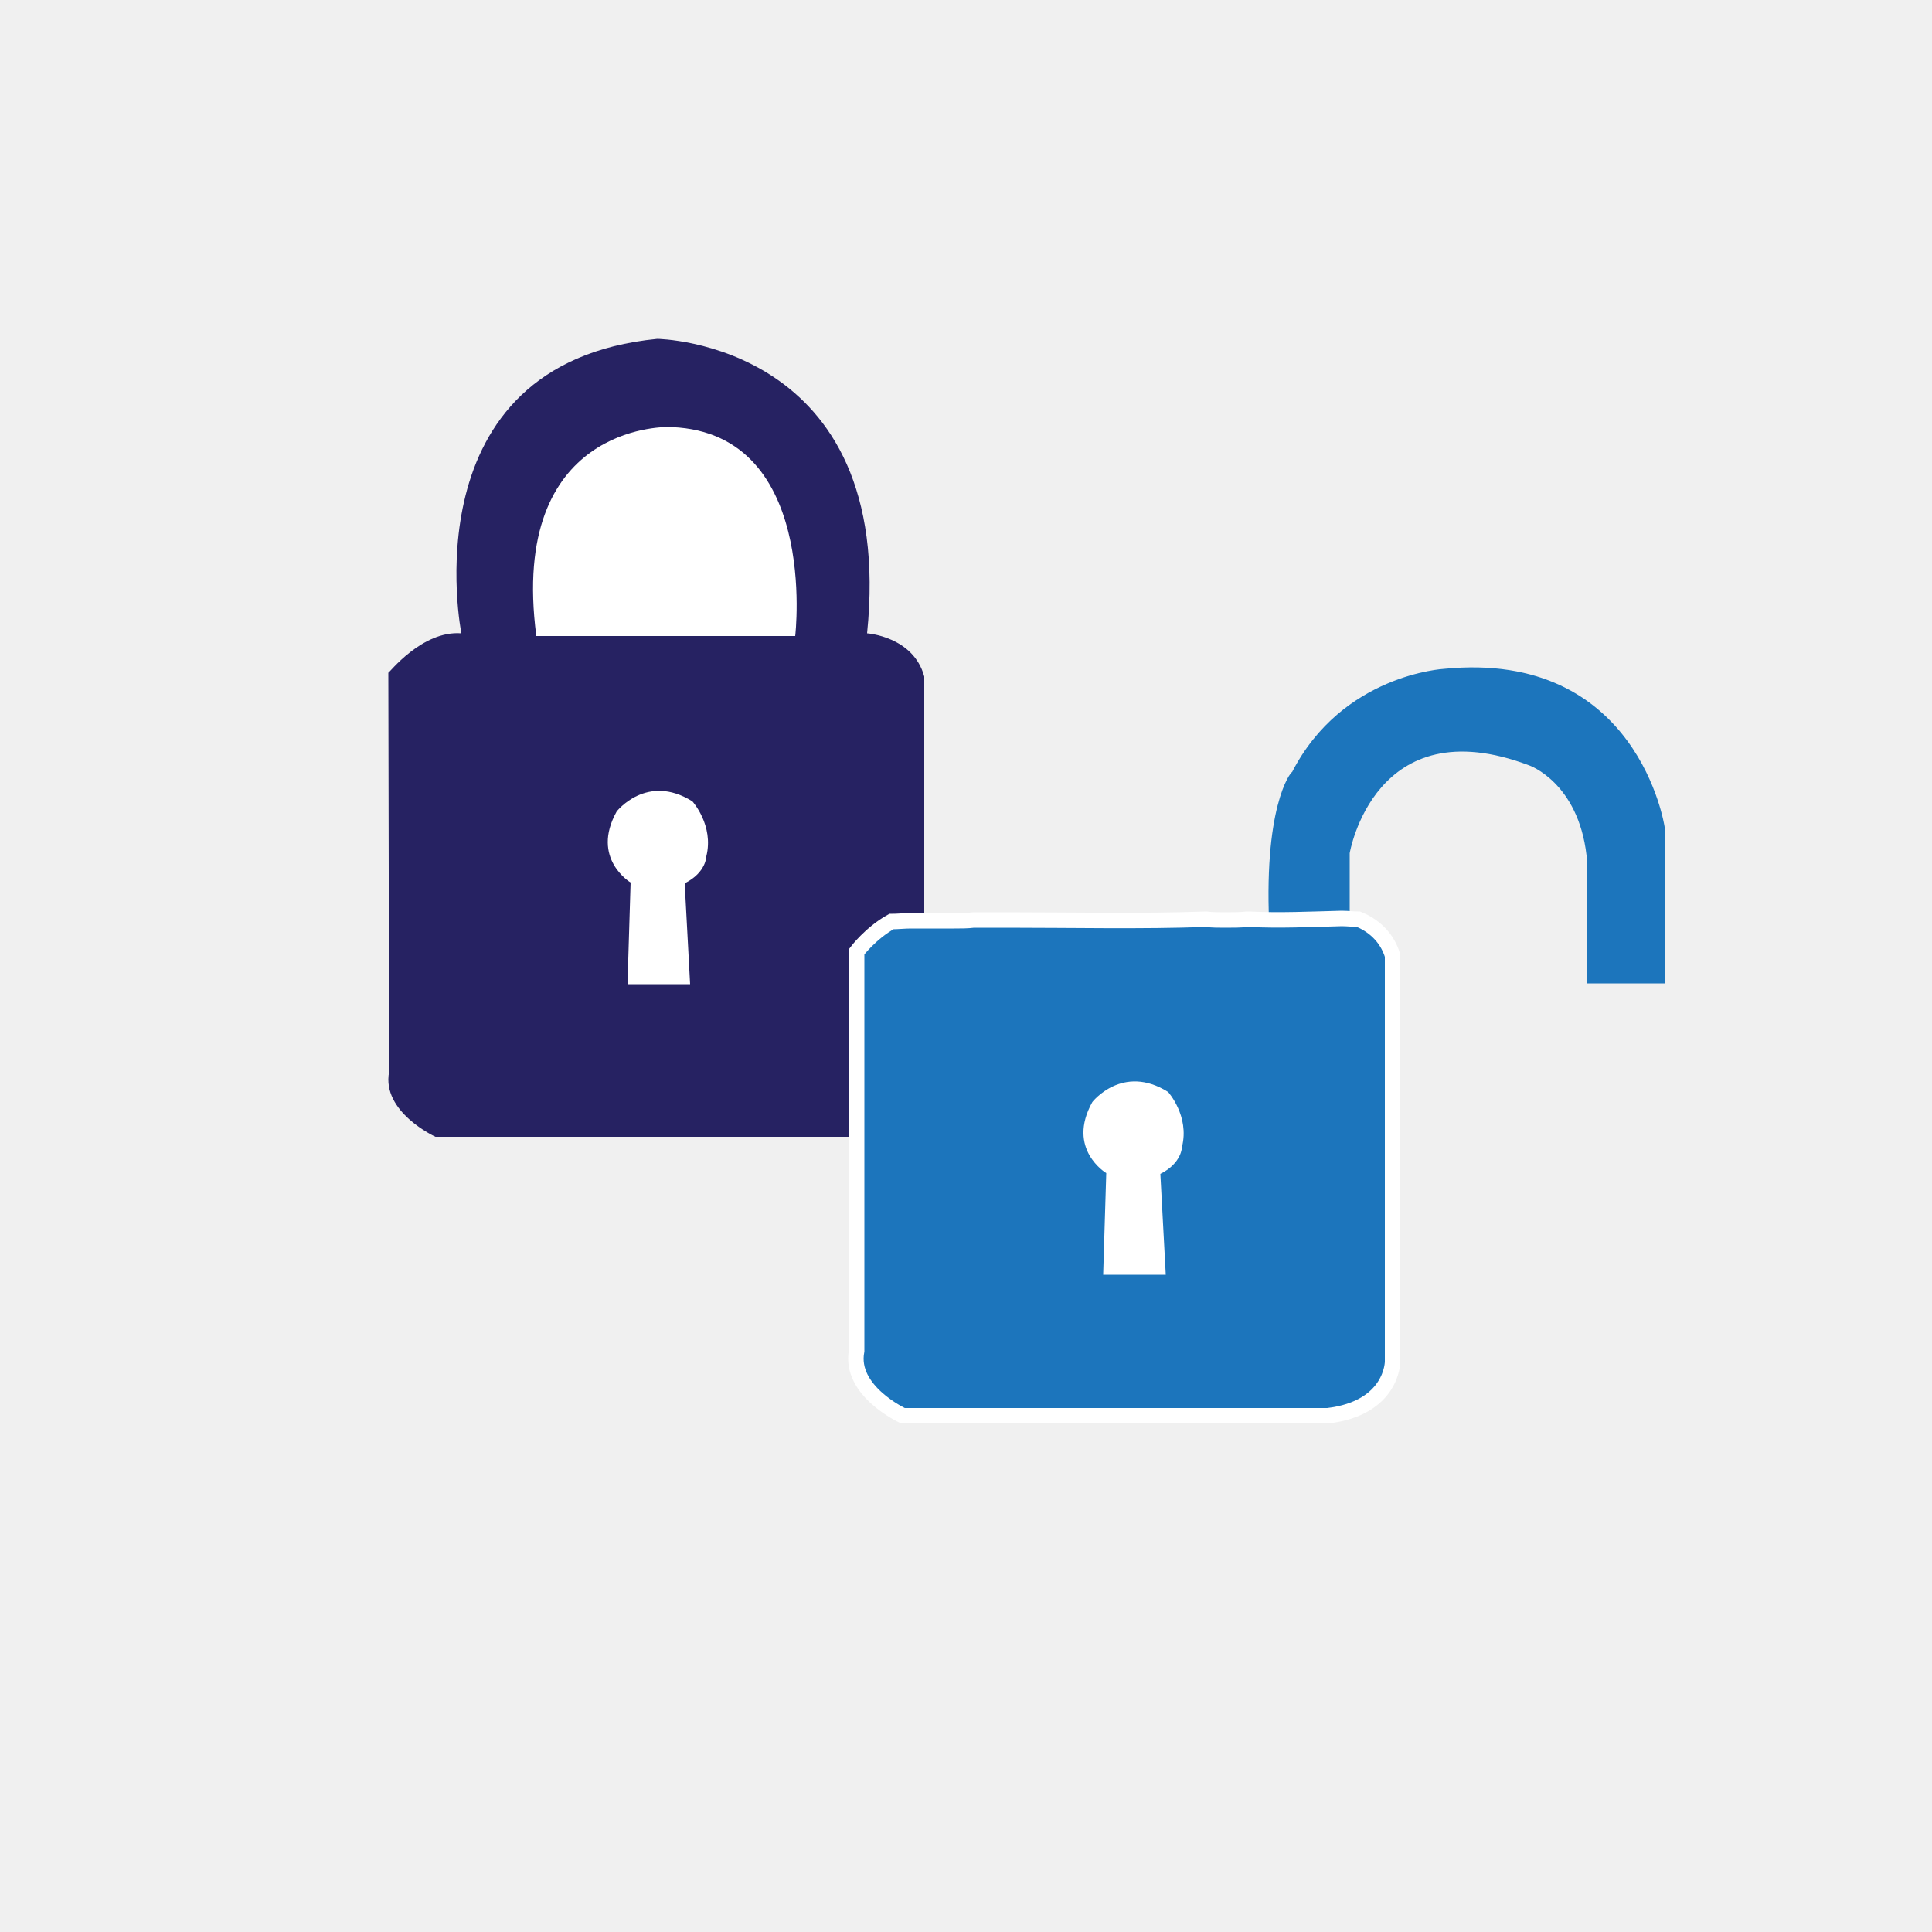
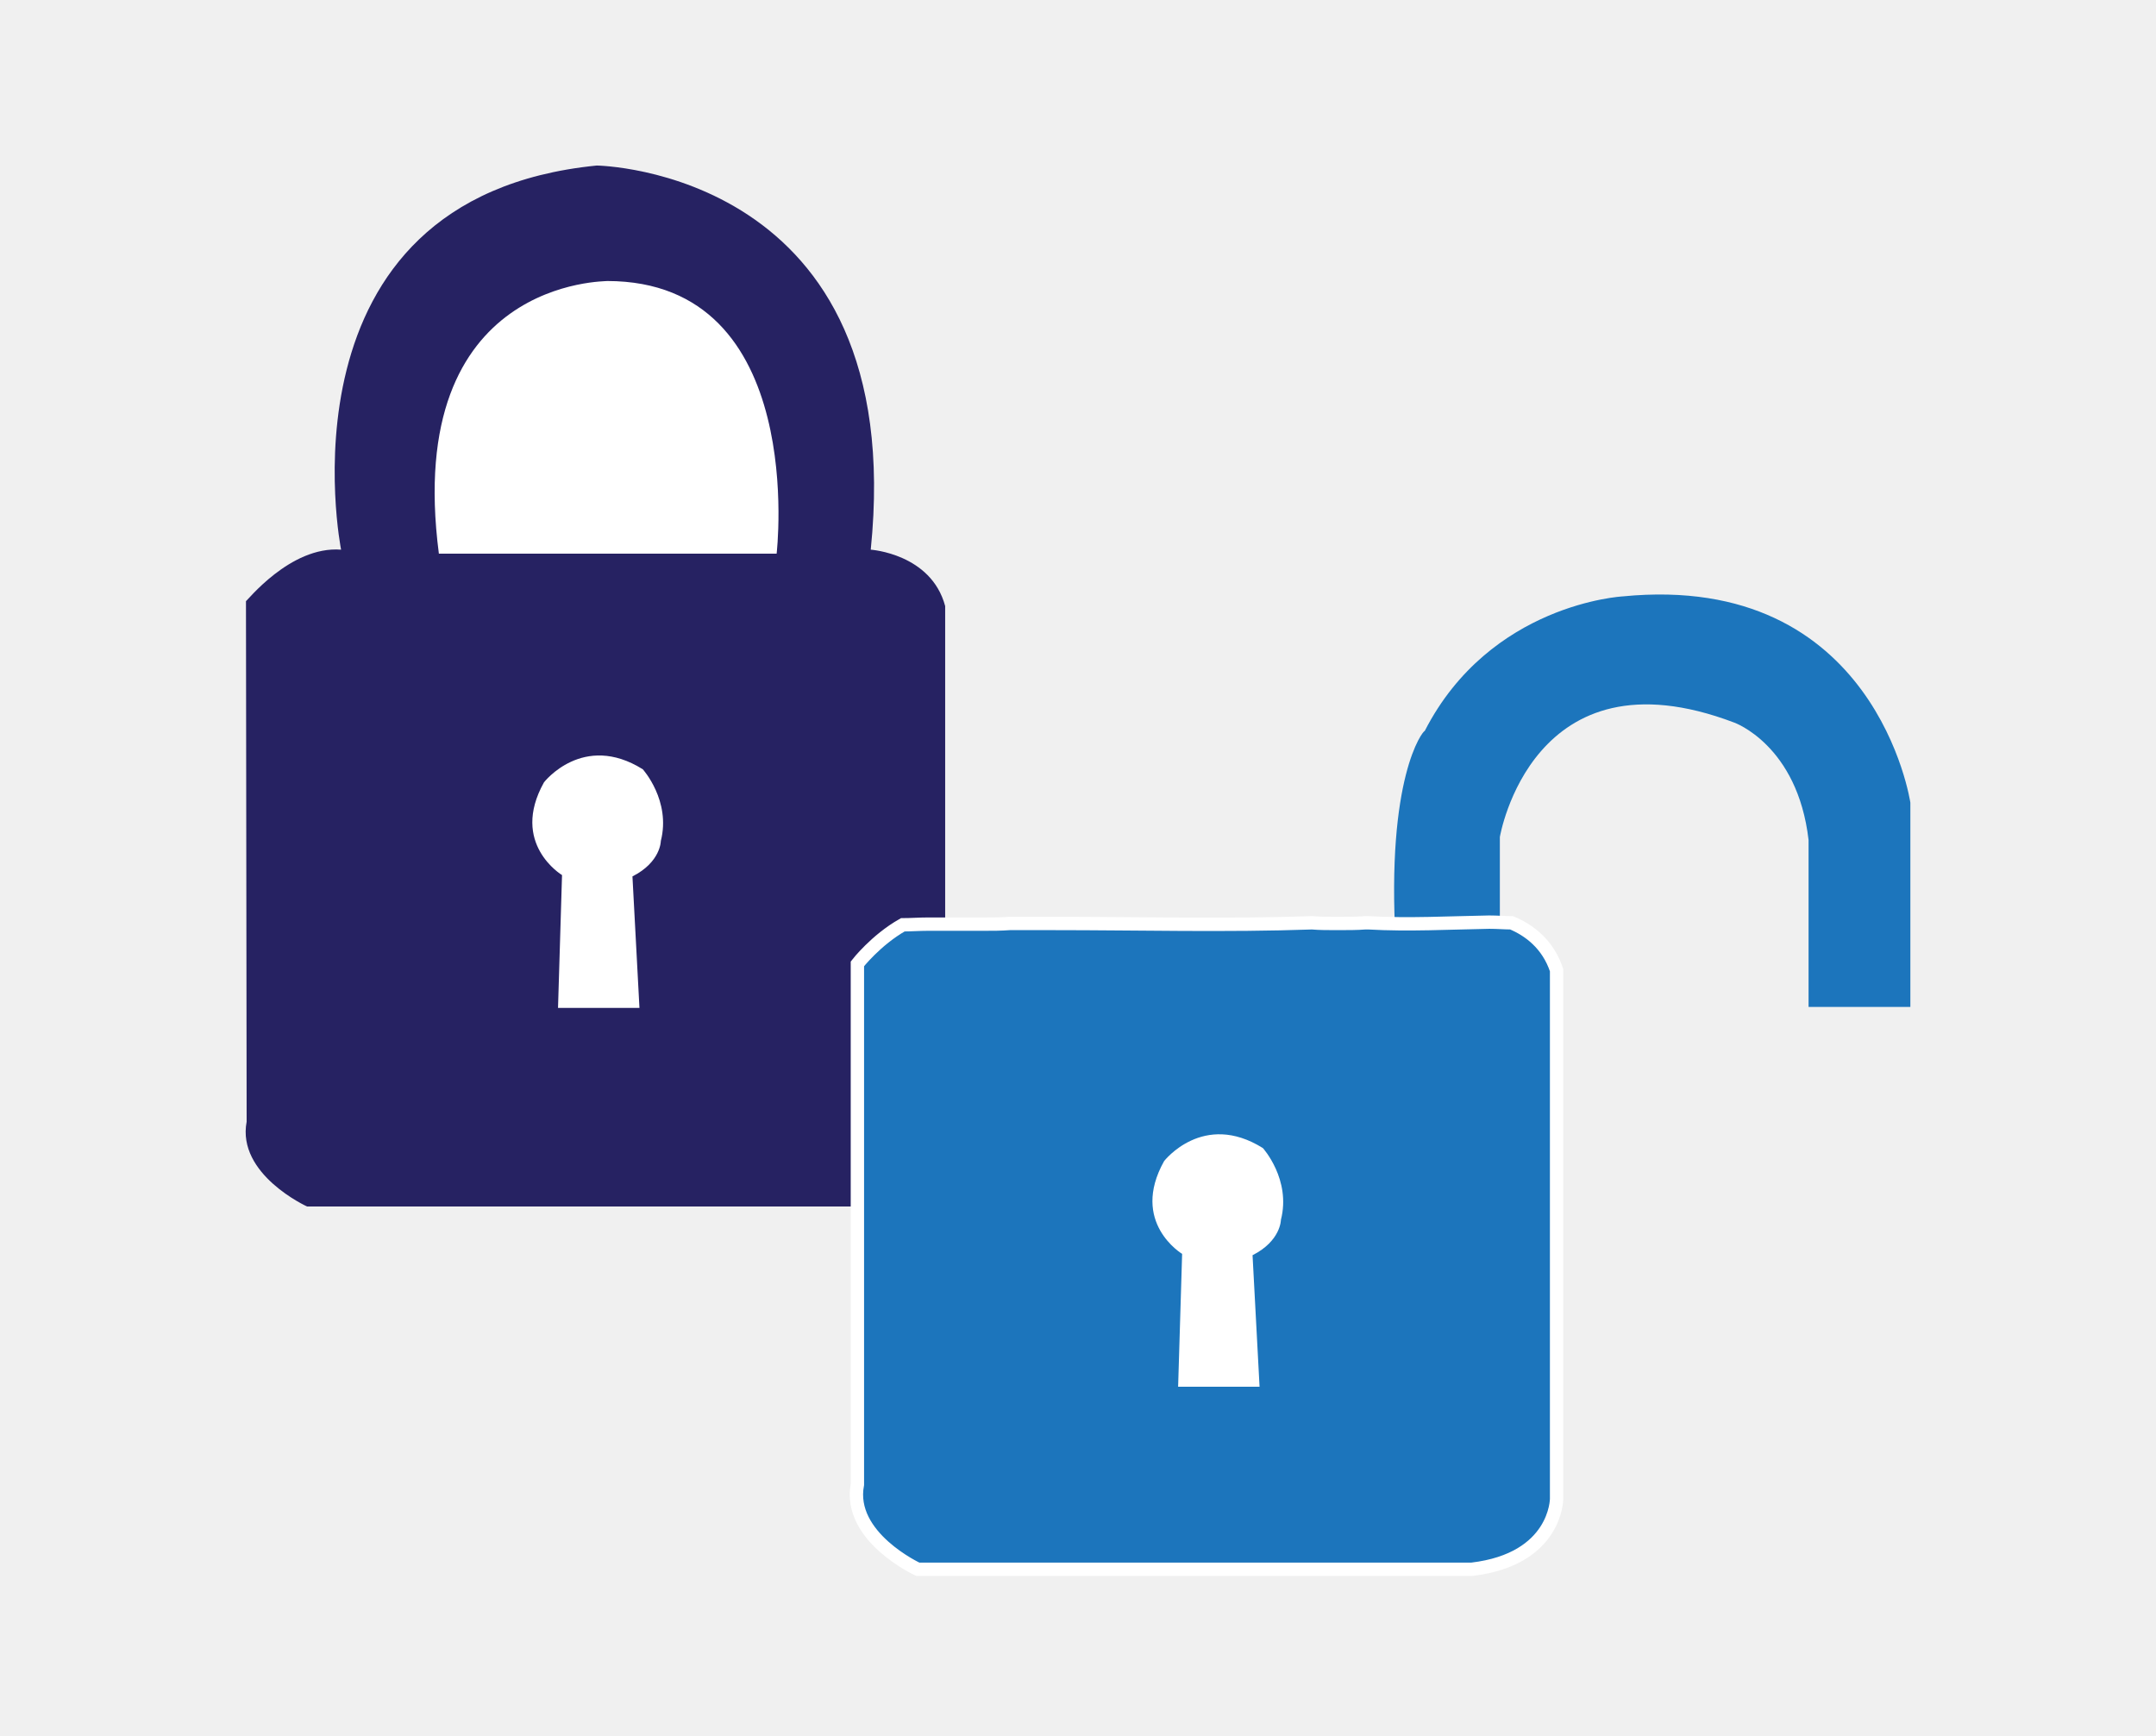
- <svg xmlns="http://www.w3.org/2000/svg" version="1.1" id="Layer_1" x="0px" y="0px" viewBox="0 0 500 500" enable-background="new 0 0 500 500" xml:space="preserve">
-   <path fill="#262262" d="M119.4,163.9c0,0-14-69.8,50.7-76.2c0,0,62,0.8,54.3,76.2c0,0,12,0.8,14.8,11.2v105.1c0,0,0,12-16.8,14  H112.7c0,0-14-6.4-12-16.8l-0.2-103.3C100.6,174.3,109.2,163.1,119.4,163.9z" />
-   <path fill="#FFFFFF" d="M163.2,228.4c0,0-10.4-6.2-3.6-18.4c0,0,7.8-10,19.6-2.6c0,0,5.6,6.2,3.6,14.2c0,0,0,4.2-5.6,7l1.4,26.1  h-16.2L163.2,228.4z" />
-   <path fill="#FFFFFF" d="M283.8,297.4c0,0-10.4-6.2-3.6-18.4c0,0,7.8-10,19.6-2.6c0,0,5.6,6.2,3.6,14.2c0,0,0,4.2-5.6,7l1.4,26.1H283  L283.8,297.4z" />
-   <path fill="#1C75BC" d="M328.6,241.9h20.7v-21.1c0,0,6.4-37.9,46.5-22.7c0,0,12.6,4.4,14.8,23.3v33.1h20.2V214  c0,0-6.8-45.9-57.1-40.9c0,0-26.3,1.4-39.3,26.7C334,199.8,326.7,209,328.6,241.9z" />
-   <path fill="#1C75BC" stroke="#FFFFFF" stroke-width="4" stroke-miterlimit="10" d="M351.6,237.9c-1.4,0-2.8-0.2-4.4-0.2  c-7.8,0.2-16,0.6-23.9,0.2c-0.2,0-0.2,0-0.6,0c-1.6,0.2-3.6,0.2-5.6,0.2c-1.6,0-3.4,0-5-0.2c-17,0.6-34.3,0.2-51.3,0.2h-0.2h-8.4  H252c-1.6,0.2-3.4,0.2-5,0.2h-11.3c-1.6,0-3.4,0.2-5,0.2c-5.4,3-9,7.8-9,7.8v103.3c-2,10.4,12,16.8,12,16.8h109.9  c16.8-2,16.8-14,16.8-14V247.3C358.8,242.1,355,239.3,351.6,237.9z" />
-   <path fill="#FFFFFF" d="M286.3,303.6c0,0-10.4-6.2-3.6-18.4c0,0,7.8-10,19.6-2.6c0,0,5.6,6.2,3.6,14.2c0,0,0,4.2-5.6,7l1.4,26.1  h-16.2L286.3,303.6z" />
-   <path fill="#FFFFFF" d="M138.8,164.6h67c0,0,6.4-54.1-33.7-54.1C172.5,110.7,131.6,109.7,138.8,164.6z" />
+ <svg xmlns="http://www.w3.org/2000/svg" version="1.1" id="Layer_1" x="0px" y="0px" viewBox="-17 136 646 520" enable-background="new -17 136 646 520" xml:space="preserve">
+   <path fill="#262262" d="M85.2,300.7c0,0-21.1-105.4,76.6-115.1c0,0,93.7,1.2,82.1,115.1c0,0,18.1,1.2,22.3,16.9v158.8  c0,0,0,18.1-25.4,21.1H75c0,0-21.1-9.6-18.1-25.4l-0.2-156C56.8,316.4,69.9,299.5,85.2,300.7z" />
+   <path fill="#FFFFFF" d="M151.4,398.2c0,0-15.7-9.4-5.4-27.8c0,0,11.7-15.1,29.6-3.9c0,0,8.5,9.4,5.4,21.5c0,0,0,6.3-8.5,10.6  l2.1,39.4h-24.4L151.4,398.2z" />
+   <path fill="#FFFFFF" d="M333.5,502.4c0,0-15.7-9.4-5.4-27.8c0,0,11.7-15.1,29.6-3.9c0,0,8.5,9.4,5.4,21.5c0,0,0,6.3-8.5,10.6  l2.1,39.4h-24.4L333.5,502.4z" />
+   <path fill="#1C75BC" d="M401.2,418.6h31.2v-31.8c0,0,9.6-57.3,70.2-34.3c0,0,19,6.7,22.3,35.2v50h30.5v-61.2  c0,0-10.2-69.3-86.2-61.8c0,0-39.7,2.1-59.3,40.3C409.3,355,398.3,368.9,401.2,418.6z" />
+   <path fill="#1C75BC" stroke="#FFFFFF" stroke-width="4" stroke-miterlimit="10" d="M435.9,412.5c-2.1,0-4.2-0.2-6.7-0.2  c-11.7,0.2-24.2,0.9-36.2,0.2c-0.2,0-0.2,0-0.9,0c-2.5,0.2-5.4,0.2-8.5,0.2c-2.5,0-5.2,0-7.5-0.2c-25.7,0.9-51.8,0.2-77.5,0.2h-0.2  h-12.7h-0.2c-2.5,0.2-5.2,0.2-7.5,0.2h-17c-2.5,0-5.2,0.2-7.5,0.2c-8.1,4.6-13.6,11.7-13.6,11.7v156c-3,15.7,18.1,25.4,18.1,25.4  h166c25.4-3,25.4-21.1,25.4-21.1V426.7C446.8,418.8,441,414.6,435.9,412.5z" />
+   <path fill="#FFFFFF" d="M337.2,511.7c0,0-15.7-9.4-5.4-27.8c0,0,11.7-15.1,29.6-3.9c0,0,8.5,9.4,5.4,21.5c0,0,0,6.3-8.5,10.6  l2.1,39.4H336L337.2,511.7z" />
+   <path fill="#FFFFFF" d="M114.5,301.9h101.2c0,0,9.6-81.7-50.8-81.7C165.4,220.4,103.7,218.9,114.5,301.9z" />
</svg>
